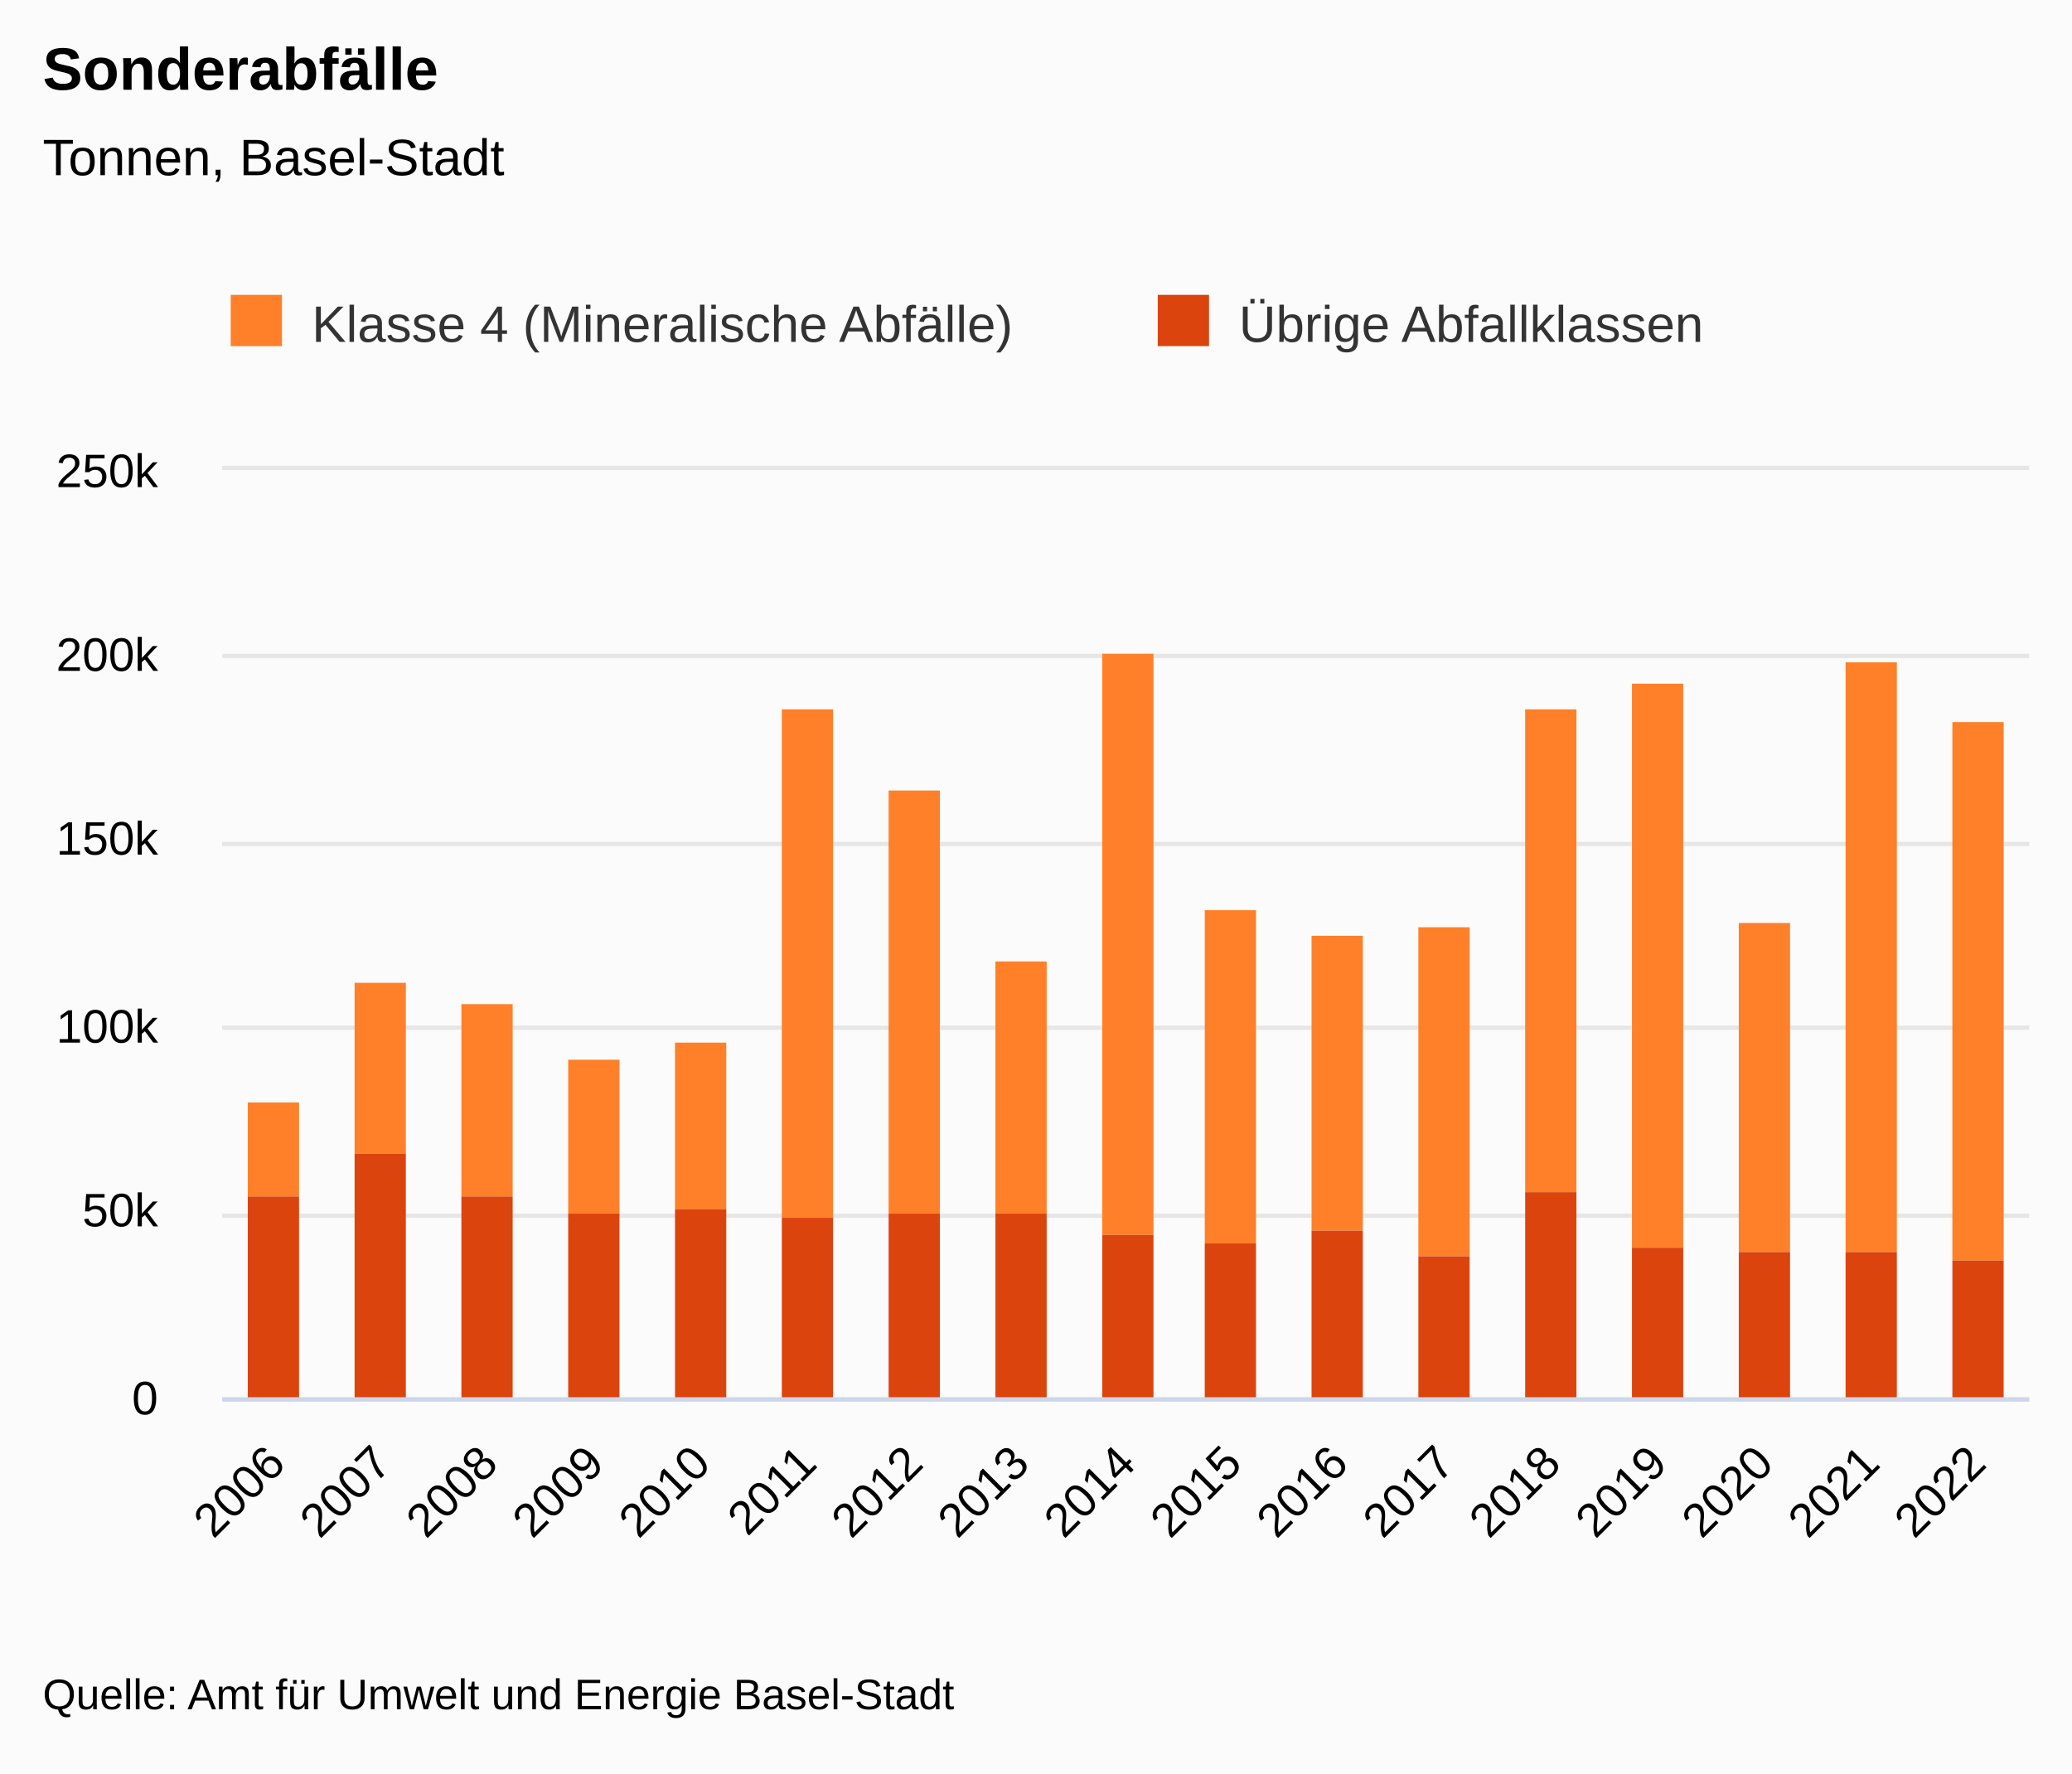
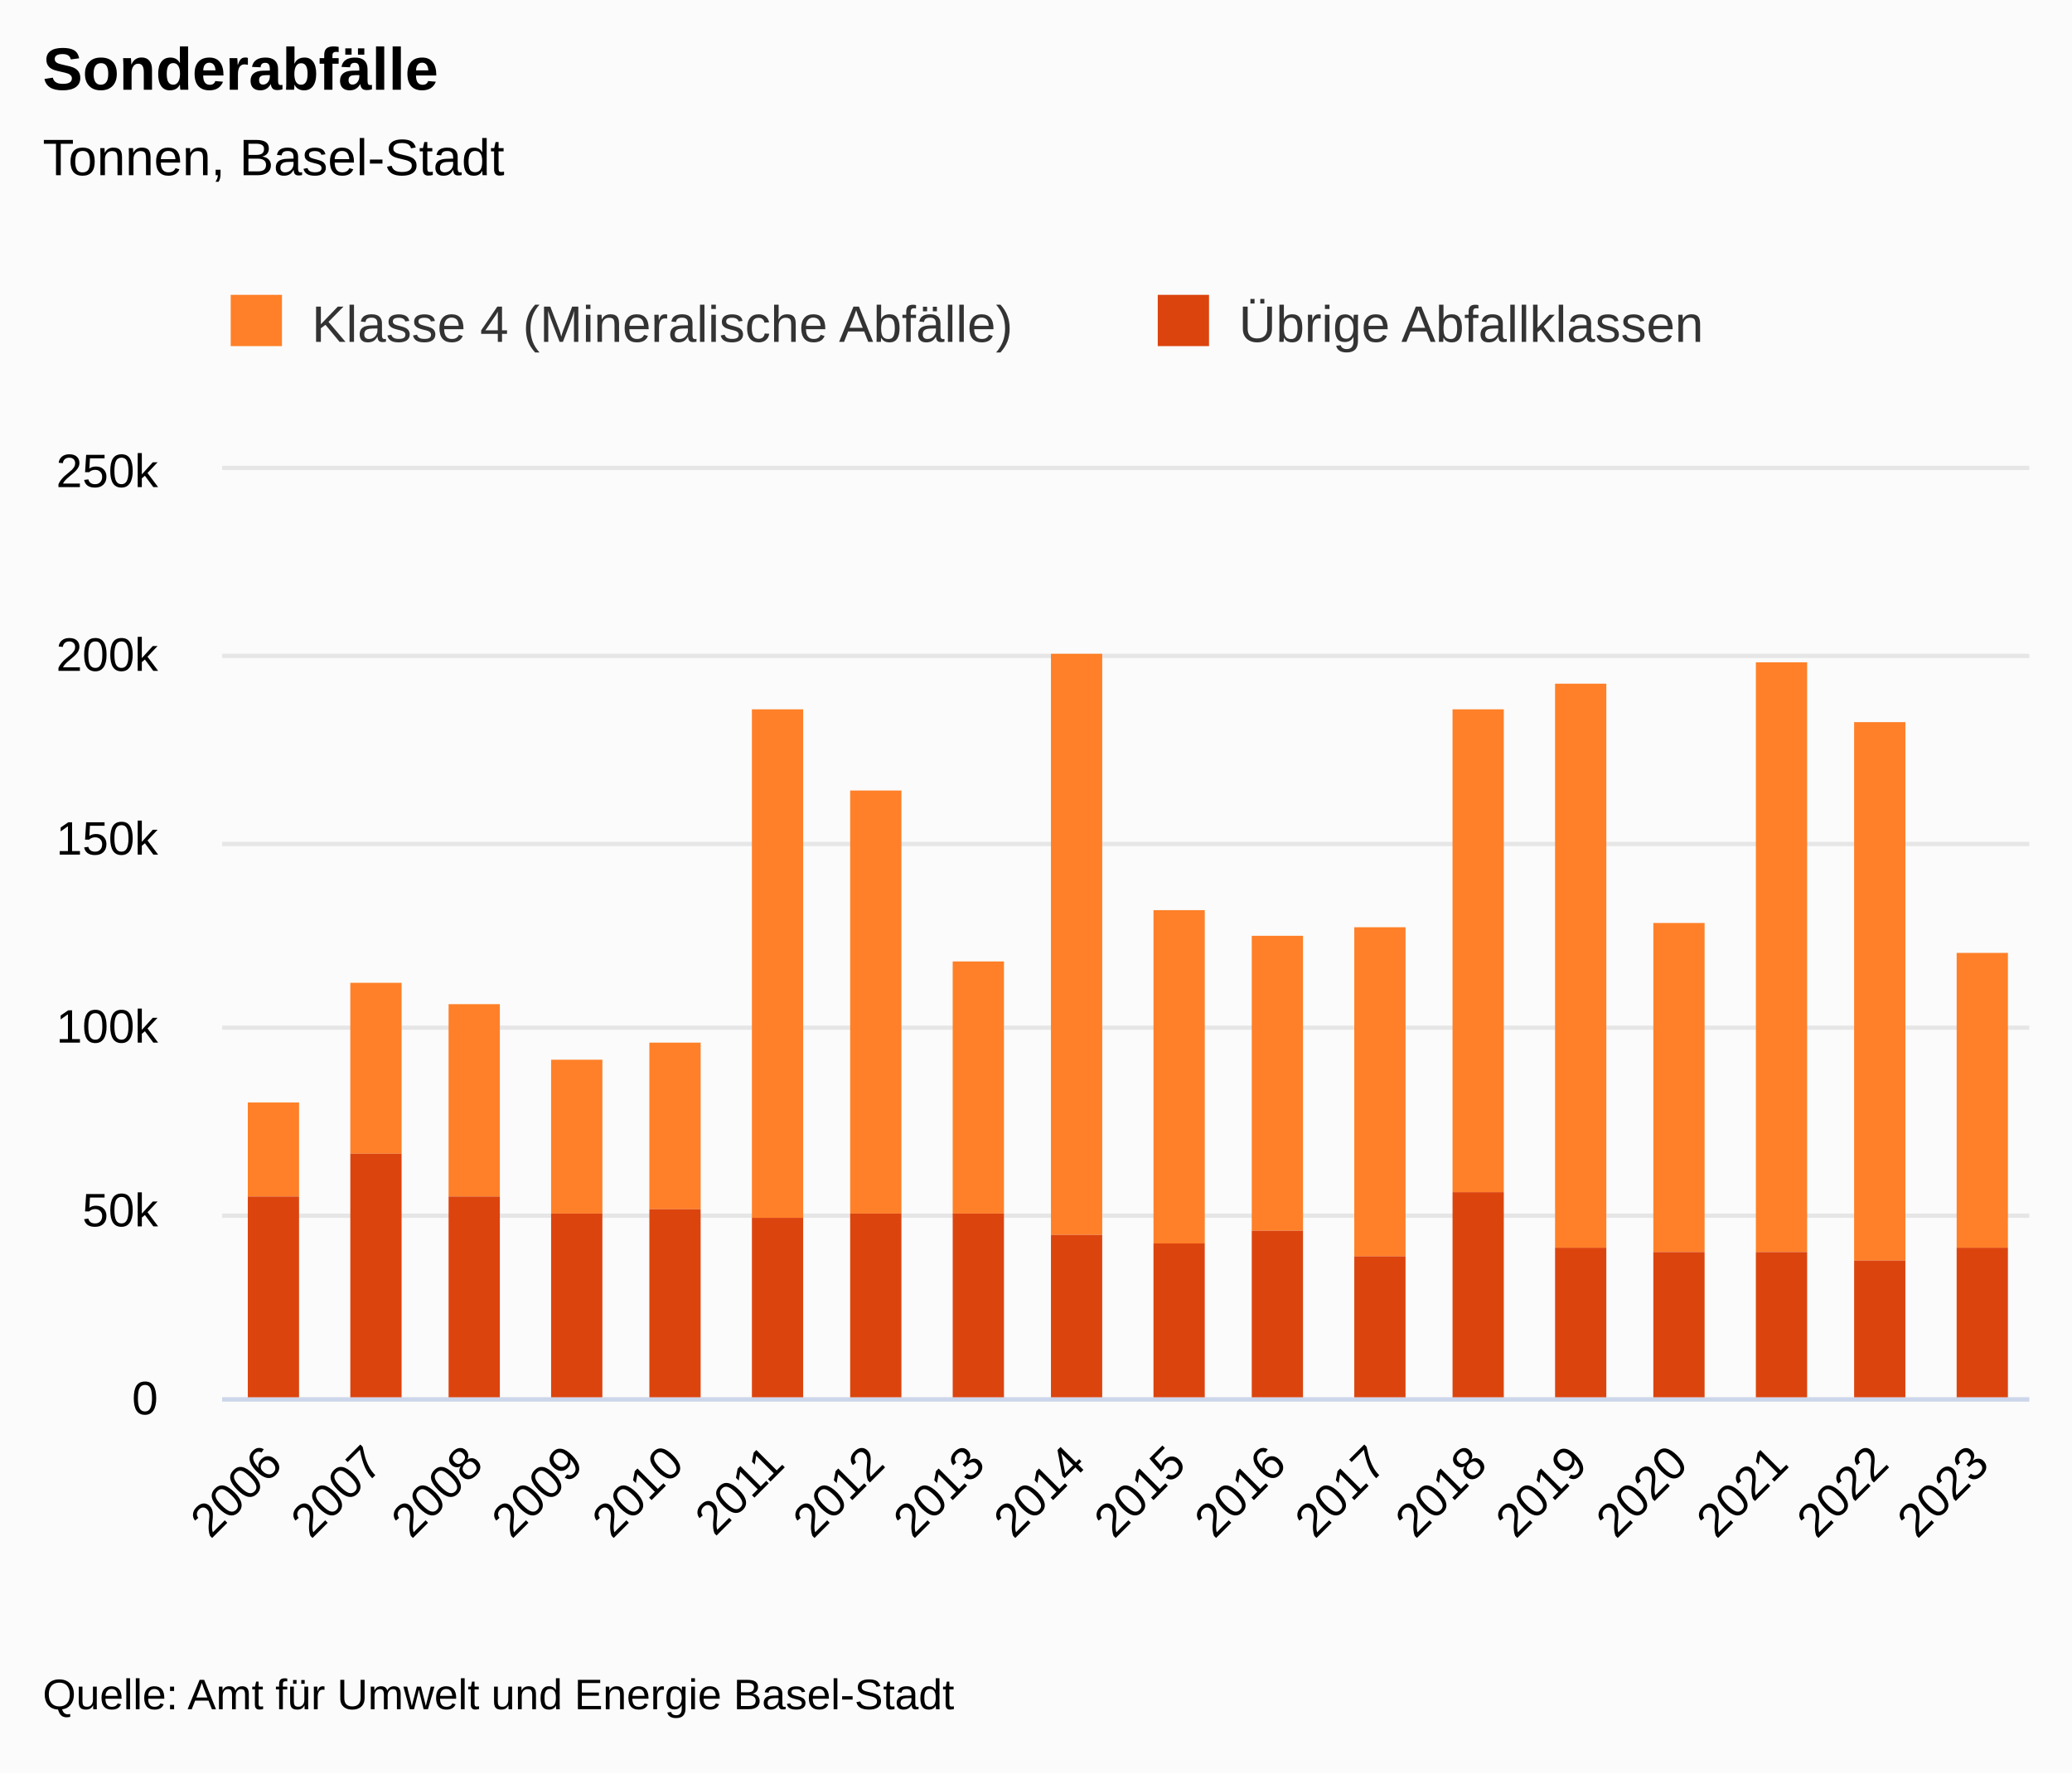
<svg xmlns="http://www.w3.org/2000/svg" version="1.1" class="highcharts-root" style="font-family:&quot;Lucida Grande&quot;, &quot;Lucida Sans Unicode&quot;, Arial, Helvetica, sans-serif;font-size:12px;" viewBox="0 0 485 415">
  <defs>
-     <clipPath id="highcharts-xcu5vql-42-">
+     <clipPath id="highcharts-yvpym43-44-">
      <rect x="0" y="0" width="423" height="217" fill="none" />
    </clipPath>
-     <clipPath id="highcharts-xcu5vql-60-">
+     <clipPath id="highcharts-yvpym43-63-">
      <rect x="0" y="0" width="423" height="217" fill="none" />
    </clipPath>
-     <clipPath id="highcharts-xcu5vql-78-">
+     <clipPath id="highcharts-yvpym43-82-">
      <rect x="52" y="110" width="423" height="217" fill="none" />
    </clipPath>
  </defs>
  <rect fill="#fbfbfb" class="highcharts-background" x="0" y="0" width="485" height="415" rx="0" ry="0" />
  <rect fill="none" class="highcharts-plot-background" x="52" y="110" width="423" height="217" />
  <g class="highcharts-label" transform="translate(10,449)">
    <text x="0" data-z-index="1" style="cursor:pointer;" y="0">
      <tspan>&gt; Indikator-Details</tspan>
    </text>
  </g>
  <g class="highcharts-label" transform="translate(10,449)">
    <text x="0" data-z-index="1" style="cursor:pointer;" y="0">
      <tspan>&gt; Indikator-Details</tspan>
    </text>
  </g>
  <g class="highcharts-pane-group" data-z-index="0" />
  <g class="highcharts-plot-lines-0" data-z-index="0">
    <path fill="none" class="highcharts-plot-line " />
    <path fill="none" class="highcharts-plot-line " />
    <path fill="none" class="highcharts-plot-line " />
    <path fill="none" class="highcharts-plot-line " />
    <path fill="none" class="highcharts-plot-line " />
    <path fill="none" class="highcharts-plot-line " />
    <path fill="none" class="highcharts-plot-line " />
    <path fill="none" class="highcharts-plot-line " />
    <path fill="none" class="highcharts-plot-line " />
    <path fill="none" class="highcharts-plot-line " />
    <path fill="none" class="highcharts-plot-line " />
  </g>
-   <g class="highcharts-plot-lines-0" data-z-index="0">
-     <path fill="none" class="highcharts-plot-line " />
-     <path fill="none" class="highcharts-plot-line " />
-     <path fill="none" class="highcharts-plot-line " />
-     <path fill="none" class="highcharts-plot-line " />
-     <path fill="none" class="highcharts-plot-line " />
-     <path fill="none" class="highcharts-plot-line " />
-     <path fill="none" class="highcharts-plot-line " />
-     <path fill="none" class="highcharts-plot-line " />
-     <path fill="none" class="highcharts-plot-line " />
-     <path fill="none" class="highcharts-plot-line " />
-     <path fill="none" class="highcharts-plot-line " />
-   </g>
  <g class="highcharts-grid highcharts-xaxis-grid" data-z-index="1">
-     <path fill="none" data-z-index="1" class="highcharts-grid-line" d="M 76.5 110 L 76.5 327" opacity="1" />
-     <path fill="none" data-z-index="1" class="highcharts-grid-line" d="M 101.5 110 L 101.5 327" opacity="1" />
-     <path fill="none" data-z-index="1" class="highcharts-grid-line" d="M 126.5 110 L 126.5 327" opacity="1" />
-     <path fill="none" data-z-index="1" class="highcharts-grid-line" d="M 151.5 110 L 151.5 327" opacity="1" />
-     <path fill="none" data-z-index="1" class="highcharts-grid-line" d="M 175.5 110 L 175.5 327" opacity="1" />
-     <path fill="none" data-z-index="1" class="highcharts-grid-line" d="M 200.5 110 L 200.5 327" opacity="1" />
-     <path fill="none" data-z-index="1" class="highcharts-grid-line" d="M 225.5 110 L 225.5 327" opacity="1" />
-     <path fill="none" data-z-index="1" class="highcharts-grid-line" d="M 250.5 110 L 250.5 327" opacity="1" />
-     <path fill="none" data-z-index="1" class="highcharts-grid-line" d="M 275.5 110 L 275.5 327" opacity="1" />
-     <path fill="none" data-z-index="1" class="highcharts-grid-line" d="M 300.5 110 L 300.5 327" opacity="1" />
-     <path fill="none" data-z-index="1" class="highcharts-grid-line" d="M 325.5 110 L 325.5 327" opacity="1" />
-     <path fill="none" data-z-index="1" class="highcharts-grid-line" d="M 350.5 110 L 350.5 327" opacity="1" />
-     <path fill="none" data-z-index="1" class="highcharts-grid-line" d="M 374.5 110 L 374.5 327" opacity="1" />
-     <path fill="none" data-z-index="1" class="highcharts-grid-line" d="M 399.5 110 L 399.5 327" opacity="1" />
-     <path fill="none" data-z-index="1" class="highcharts-grid-line" d="M 424.5 110 L 424.5 327" opacity="1" />
-     <path fill="none" data-z-index="1" class="highcharts-grid-line" d="M 449.5 110 L 449.5 327" opacity="1" />
+     <path fill="none" data-z-index="1" class="highcharts-grid-line" d="M 75.5 110 L 75.5 327" opacity="1" />
+     <path fill="none" data-z-index="1" class="highcharts-grid-line" d="M 98.5 110 L 98.5 327" opacity="1" />
+     <path fill="none" data-z-index="1" class="highcharts-grid-line" d="M 122.5 110 L 122.5 327" opacity="1" />
+     <path fill="none" data-z-index="1" class="highcharts-grid-line" d="M 145.5 110 L 145.5 327" opacity="1" />
+     <path fill="none" data-z-index="1" class="highcharts-grid-line" d="M 169.5 110 L 169.5 327" opacity="1" />
+     <path fill="none" data-z-index="1" class="highcharts-grid-line" d="M 192.5 110 L 192.5 327" opacity="1" />
+     <path fill="none" data-z-index="1" class="highcharts-grid-line" d="M 216.5 110 L 216.5 327" opacity="1" />
+     <path fill="none" data-z-index="1" class="highcharts-grid-line" d="M 239.5 110 L 239.5 327" opacity="1" />
+     <path fill="none" data-z-index="1" class="highcharts-grid-line" d="M 263.5 110 L 263.5 327" opacity="1" />
+     <path fill="none" data-z-index="1" class="highcharts-grid-line" d="M 286.5 110 L 286.5 327" opacity="1" />
+     <path fill="none" data-z-index="1" class="highcharts-grid-line" d="M 310.5 110 L 310.5 327" opacity="1" />
+     <path fill="none" data-z-index="1" class="highcharts-grid-line" d="M 333.5 110 L 333.5 327" opacity="1" />
+     <path fill="none" data-z-index="1" class="highcharts-grid-line" d="M 357.5 110 L 357.5 327" opacity="1" />
+     <path fill="none" data-z-index="1" class="highcharts-grid-line" d="M 380.5 110 L 380.5 327" opacity="1" />
+     <path fill="none" data-z-index="1" class="highcharts-grid-line" d="M 404.5 110 L 404.5 327" opacity="1" />
+     <path fill="none" data-z-index="1" class="highcharts-grid-line" d="M 427.5 110 L 427.5 327" opacity="1" />
+     <path fill="none" data-z-index="1" class="highcharts-grid-line" d="M 451.5 110 L 451.5 327" opacity="1" />
    <path fill="none" data-z-index="1" class="highcharts-grid-line" d="M 474.5 110 L 474.5 327" opacity="1" />
    <path fill="none" data-z-index="1" class="highcharts-grid-line" d="M 51.5 110 L 51.5 327" opacity="1" />
  </g>
  <g class="highcharts-grid highcharts-yaxis-grid" data-z-index="1">
    <path fill="none" stroke="#e6e6e6" stroke-width="1" data-z-index="1" class="highcharts-grid-line" d="M 52 327.5 L 475 327.5" opacity="1" />
    <path fill="none" stroke="#e6e6e6" stroke-width="1" data-z-index="1" class="highcharts-grid-line" d="M 52 284.5 L 475 284.5" opacity="1" />
    <path fill="none" stroke="#e6e6e6" stroke-width="1" data-z-index="1" class="highcharts-grid-line" d="M 52 240.5 L 475 240.5" opacity="1" />
    <path fill="none" stroke="#e6e6e6" stroke-width="1" data-z-index="1" class="highcharts-grid-line" d="M 52 197.5 L 475 197.5" opacity="1" />
    <path fill="none" stroke="#e6e6e6" stroke-width="1" data-z-index="1" class="highcharts-grid-line" d="M 52 153.5 L 475 153.5" opacity="1" />
    <path fill="none" stroke="#e6e6e6" stroke-width="1" data-z-index="1" class="highcharts-grid-line" d="M 52 109.5 L 475 109.5" opacity="1" />
  </g>
  <g class="highcharts-grid highcharts-yaxis-grid" data-z-index="1" />
  <rect fill="none" class="highcharts-plot-border" data-z-index="1" x="52" y="110" width="423" height="217" />
  <g class="highcharts-axis highcharts-xaxis" data-z-index="2">
    <path fill="none" class="highcharts-axis-line" stroke="#ccd6eb" stroke-width="1" data-z-index="7" d="M 52 327.5 L 475 327.5" />
  </g>
  <g class="highcharts-axis highcharts-yaxis" data-z-index="2">
    <path fill="none" class="highcharts-axis-line" data-z-index="7" d="M 52 110 L 52 327" />
  </g>
  <g class="highcharts-axis highcharts-yaxis" data-z-index="2">
    <path fill="none" class="highcharts-axis-line" data-z-index="7" d="M 475 110 L 475 327" />
  </g>
  <g class="highcharts-series-group" data-z-index="3">
-     <g class="highcharts-series highcharts-series-0 highcharts-column-series" data-z-index="0.1" opacity="1" transform="translate(52,110) scale(1 1)" clip-path="url(#highcharts-xcu5vql-60-)">
+     <g class="highcharts-series highcharts-series-0 highcharts-column-series" data-z-index="0.1" opacity="1" transform="translate(52,110) scale(1 1)" clip-path="url(#highcharts-yvpym43-63-)">
      <rect x="6" y="148" width="12" height="22" fill="#FF8028" opacity="1" class="highcharts-point" />
-       <rect x="31" y="120" width="12" height="40" fill="#FF8028" opacity="1" class="highcharts-point" />
-       <rect x="56" y="125" width="12" height="45" fill="#FF8028" opacity="1" class="highcharts-point" />
-       <rect x="81" y="138" width="12" height="36" fill="#FF8028" opacity="1" class="highcharts-point" />
-       <rect x="106" y="134" width="12" height="39" fill="#FF8028" opacity="1" class="highcharts-point" />
-       <rect x="131" y="56" width="12" height="119" fill="#FF8028" opacity="1" class="highcharts-point" />
-       <rect x="156" y="75" width="12" height="99" fill="#FF8028" opacity="1" class="highcharts-point" />
-       <rect x="181" y="115" width="12" height="59" fill="#FF8028" opacity="1" class="highcharts-point" />
-       <rect x="206" y="43" width="12" height="136" fill="#FF8028" opacity="1" class="highcharts-point" />
-       <rect x="230" y="103" width="12" height="78" fill="#FF8028" opacity="1" class="highcharts-point" />
-       <rect x="255" y="109" width="12" height="69" fill="#FF8028" opacity="1" class="highcharts-point" />
-       <rect x="280" y="107" width="12" height="77" fill="#FF8028" opacity="1" class="highcharts-point" />
-       <rect x="305" y="56" width="12" height="113" fill="#FF8028" opacity="1" class="highcharts-point" />
-       <rect x="330" y="50" width="12" height="132" fill="#FF8028" opacity="1" class="highcharts-point" />
-       <rect x="355" y="106" width="12" height="77" fill="#FF8028" opacity="1" class="highcharts-point" />
-       <rect x="380" y="45" width="12" height="138" fill="#FF8028" opacity="1" class="highcharts-point" />
-       <rect x="405" y="59" width="12" height="126" fill="#FF8028" opacity="1" class="highcharts-point" />
+       <rect x="30" y="120" width="12" height="40" fill="#FF8028" opacity="1" class="highcharts-point" />
+       <rect x="53" y="125" width="12" height="45" fill="#FF8028" opacity="1" class="highcharts-point" />
+       <rect x="77" y="138" width="12" height="36" fill="#FF8028" opacity="1" class="highcharts-point" />
+       <rect x="100" y="134" width="12" height="39" fill="#FF8028" opacity="1" class="highcharts-point" />
+       <rect x="124" y="56" width="12" height="119" fill="#FF8028" opacity="1" class="highcharts-point" />
+       <rect x="147" y="75" width="12" height="99" fill="#FF8028" opacity="1" class="highcharts-point" />
+       <rect x="171" y="115" width="12" height="59" fill="#FF8028" opacity="1" class="highcharts-point" />
+       <rect x="194" y="43" width="12" height="136" fill="#FF8028" opacity="1" class="highcharts-point" />
+       <rect x="218" y="103" width="12" height="78" fill="#FF8028" opacity="1" class="highcharts-point" />
+       <rect x="241" y="109" width="12" height="69" fill="#FF8028" opacity="1" class="highcharts-point" />
+       <rect x="265" y="107" width="12" height="77" fill="#FF8028" opacity="1" class="highcharts-point" />
+       <rect x="288" y="56" width="12" height="113" fill="#FF8028" opacity="1" class="highcharts-point" />
+       <rect x="312" y="50" width="12" height="132" fill="#FF8028" opacity="1" class="highcharts-point" />
+       <rect x="335" y="106" width="12" height="77" fill="#FF8028" opacity="1" class="highcharts-point" />
+       <rect x="359" y="45" width="12" height="138" fill="#FF8028" opacity="1" class="highcharts-point" />
+       <rect x="382" y="59" width="12" height="126" fill="#FF8028" opacity="1" class="highcharts-point" />
+       <rect x="406" y="113" width="12" height="69" fill="#FF8028" opacity="1" class="highcharts-point" />
    </g>
    <g class="highcharts-markers highcharts-series-0 highcharts-column-series" data-z-index="0.1" opacity="1" transform="translate(52,110) scale(1 1)" clip-path="none" />
-     <g class="highcharts-series highcharts-series-1 highcharts-column-series" data-z-index="0.1" opacity="1" transform="translate(52,110) scale(1 1)" clip-path="url(#highcharts-xcu5vql-60-)">
+     <g class="highcharts-series highcharts-series-1 highcharts-column-series" data-z-index="0.1" opacity="1" transform="translate(52,110) scale(1 1)" clip-path="url(#highcharts-yvpym43-63-)">
      <rect x="6" y="170" width="12" height="48" fill="#DC440E" opacity="1" class="highcharts-point" />
-       <rect x="31" y="160" width="12" height="58" fill="#DC440E" opacity="1" class="highcharts-point" />
-       <rect x="56" y="170" width="12" height="48" fill="#DC440E" opacity="1" class="highcharts-point" />
-       <rect x="81" y="174" width="12" height="44" fill="#DC440E" opacity="1" class="highcharts-point" />
-       <rect x="106" y="173" width="12" height="45" fill="#DC440E" opacity="1" class="highcharts-point" />
-       <rect x="131" y="175" width="12" height="43" fill="#DC440E" opacity="1" class="highcharts-point" />
-       <rect x="156" y="174" width="12" height="44" fill="#DC440E" opacity="1" class="highcharts-point" />
-       <rect x="181" y="174" width="12" height="44" fill="#DC440E" opacity="1" class="highcharts-point" />
-       <rect x="206" y="179" width="12" height="39" fill="#DC440E" opacity="1" class="highcharts-point" />
-       <rect x="230" y="181" width="12" height="37" fill="#DC440E" opacity="1" class="highcharts-point" />
-       <rect x="255" y="178" width="12" height="40" fill="#DC440E" opacity="1" class="highcharts-point" />
-       <rect x="280" y="184" width="12" height="34" fill="#DC440E" opacity="1" class="highcharts-point" />
-       <rect x="305" y="169" width="12" height="49" fill="#DC440E" opacity="1" class="highcharts-point" />
-       <rect x="330" y="182" width="12" height="36" fill="#DC440E" opacity="1" class="highcharts-point" />
-       <rect x="355" y="183" width="12" height="35" fill="#DC440E" opacity="1" class="highcharts-point" />
-       <rect x="380" y="183" width="12" height="35" fill="#DC440E" opacity="1" class="highcharts-point" />
-       <rect x="405" y="185" width="12" height="33" fill="#DC440E" opacity="1" class="highcharts-point" />
+       <rect x="30" y="160" width="12" height="58" fill="#DC440E" opacity="1" class="highcharts-point" />
+       <rect x="53" y="170" width="12" height="48" fill="#DC440E" opacity="1" class="highcharts-point" />
+       <rect x="77" y="174" width="12" height="44" fill="#DC440E" opacity="1" class="highcharts-point" />
+       <rect x="100" y="173" width="12" height="45" fill="#DC440E" opacity="1" class="highcharts-point" />
+       <rect x="124" y="175" width="12" height="43" fill="#DC440E" opacity="1" class="highcharts-point" />
+       <rect x="147" y="174" width="12" height="44" fill="#DC440E" opacity="1" class="highcharts-point" />
+       <rect x="171" y="174" width="12" height="44" fill="#DC440E" opacity="1" class="highcharts-point" />
+       <rect x="194" y="179" width="12" height="39" fill="#DC440E" opacity="1" class="highcharts-point" />
+       <rect x="218" y="181" width="12" height="37" fill="#DC440E" opacity="1" class="highcharts-point" />
+       <rect x="241" y="178" width="12" height="40" fill="#DC440E" opacity="1" class="highcharts-point" />
+       <rect x="265" y="184" width="12" height="34" fill="#DC440E" opacity="1" class="highcharts-point" />
+       <rect x="288" y="169" width="12" height="49" fill="#DC440E" opacity="1" class="highcharts-point" />
+       <rect x="312" y="182" width="12" height="36" fill="#DC440E" opacity="1" class="highcharts-point" />
+       <rect x="335" y="183" width="12" height="35" fill="#DC440E" opacity="1" class="highcharts-point" />
+       <rect x="359" y="183" width="12" height="35" fill="#DC440E" opacity="1" class="highcharts-point" />
+       <rect x="382" y="185" width="12" height="33" fill="#DC440E" opacity="1" class="highcharts-point" />
+       <rect x="406" y="182" width="12" height="36" fill="#DC440E" opacity="1" class="highcharts-point" />
    </g>
    <g class="highcharts-markers highcharts-series-1 highcharts-column-series" data-z-index="0.1" opacity="1" transform="translate(52,110) scale(1 1)" clip-path="none" />
  </g>
  <text x="10" text-anchor="start" class="highcharts-title" data-z-index="4" style="color:#000000;font-size:1.167em;font-weight:bold;fill:#000000;" y="21">
    <tspan>Sonderabfälle</tspan>
  </text>
  <text x="10" text-anchor="start" class="highcharts-subtitle" data-z-index="4" style="color:#000000;font-size:1em;fill:#000000;" y="41">
    <tspan>Tonnen, Basel-Stadt</tspan>
  </text>
  <text x="10" text-anchor="start" class="highcharts-caption" data-z-index="4" style="color:#666666;fill:#666666;" y="377" />
  <g class="highcharts-axis-labels highcharts-xaxis-labels" data-z-index="7">
-     <text x="67.27" style="color:#000000;cursor:default;font-size:0.917em;fill:#000000;" text-anchor="end" transform="translate(0,0) rotate(-45 67.2696 343)" y="343" opacity="1">2006</text>
-     <text x="92.152" style="color:#000000;cursor:default;font-size:0.917em;fill:#000000;" text-anchor="end" transform="translate(0,0) rotate(-45 92.15196 343)" y="343" opacity="1">2007</text>
-     <text x="117.034" style="color:#000000;cursor:default;font-size:0.917em;fill:#000000;" text-anchor="end" transform="translate(0,0) rotate(-45 117.0343 343)" y="343" opacity="1">2008</text>
-     <text x="141.917" style="color:#000000;cursor:default;font-size:0.917em;fill:#000000;" text-anchor="end" transform="translate(0,0) rotate(-45 141.9167 343)" y="343" opacity="1">2009</text>
-     <text x="166.799" style="color:#000000;cursor:default;font-size:0.917em;fill:#000000;" text-anchor="end" transform="translate(0,0) rotate(-45 166.799 343)" y="343" opacity="1">2010</text>
-     <text x="191.681" style="color:#000000;cursor:default;font-size:0.917em;fill:#000000;" text-anchor="end" transform="translate(0,0) rotate(-45 191.6814 343)" y="343" opacity="1">2011</text>
-     <text x="216.564" style="color:#000000;cursor:default;font-size:0.917em;fill:#000000;" text-anchor="end" transform="translate(0,0) rotate(-45 216.5637 343)" y="343" opacity="1">2012</text>
-     <text x="241.446" style="color:#000000;cursor:default;font-size:0.917em;fill:#000000;" text-anchor="end" transform="translate(0,0) rotate(-45 241.4461 343)" y="343" opacity="1">2013</text>
-     <text x="266.328" style="color:#000000;cursor:default;font-size:0.917em;fill:#000000;" text-anchor="end" transform="translate(0,0) rotate(-45 266.3284 343)" y="343" opacity="1">2014</text>
-     <text x="291.211" style="color:#000000;cursor:default;font-size:0.917em;fill:#000000;" text-anchor="end" transform="translate(0,0) rotate(-45 291.2108 343)" y="343" opacity="1">2015</text>
-     <text x="316.093" style="color:#000000;cursor:default;font-size:0.917em;fill:#000000;" text-anchor="end" transform="translate(0,0) rotate(-45 316.0931 343)" y="343" opacity="1">2016</text>
-     <text x="340.975" style="color:#000000;cursor:default;font-size:0.917em;fill:#000000;" text-anchor="end" transform="translate(0,0) rotate(-45 340.9755 343)" y="343" opacity="1">2017</text>
-     <text x="365.858" style="color:#000000;cursor:default;font-size:0.917em;fill:#000000;" text-anchor="end" transform="translate(0,0) rotate(-45 365.8578 343)" y="343" opacity="1">2018</text>
-     <text x="390.74" style="color:#000000;cursor:default;font-size:0.917em;fill:#000000;" text-anchor="end" transform="translate(0,0) rotate(-45 390.7402 343)" y="343" opacity="1">2019</text>
-     <text x="415.623" style="color:#000000;cursor:default;font-size:0.917em;fill:#000000;" text-anchor="end" transform="translate(0,0) rotate(-45 415.6225 343)" y="343" opacity="1">2020</text>
-     <text x="440.505" style="color:#000000;cursor:default;font-size:0.917em;fill:#000000;" text-anchor="end" transform="translate(0,0) rotate(-45 440.5049 343)" y="343" opacity="1">2021</text>
-     <text x="465.387" style="color:#000000;cursor:default;font-size:0.917em;fill:#000000;" text-anchor="end" transform="translate(0,0) rotate(-45 465.3873 343)" y="343" opacity="1">2022</text>
+     <text x="66.578" style="color:#000000;cursor:default;font-size:0.917em;fill:#000000;" text-anchor="end" transform="translate(0,0) rotate(-45 66.57843 343)" y="343" opacity="1">2006</text>
+     <text x="90.078" style="color:#000000;cursor:default;font-size:0.917em;fill:#000000;" text-anchor="end" transform="translate(0,0) rotate(-45 90.07843 343)" y="343" opacity="1">2007</text>
+     <text x="113.578" style="color:#000000;cursor:default;font-size:0.917em;fill:#000000;" text-anchor="end" transform="translate(0,0) rotate(-45 113.5784 343)" y="343" opacity="1">2008</text>
+     <text x="137.078" style="color:#000000;cursor:default;font-size:0.917em;fill:#000000;" text-anchor="end" transform="translate(0,0) rotate(-45 137.0784 343)" y="343" opacity="1">2009</text>
+     <text x="160.578" style="color:#000000;cursor:default;font-size:0.917em;fill:#000000;" text-anchor="end" transform="translate(0,0) rotate(-45 160.5784 343)" y="343" opacity="1">2010</text>
+     <text x="184.078" style="color:#000000;cursor:default;font-size:0.917em;fill:#000000;" text-anchor="end" transform="translate(0,0) rotate(-45 184.0784 343)" y="343" opacity="1">2011</text>
+     <text x="207.578" style="color:#000000;cursor:default;font-size:0.917em;fill:#000000;" text-anchor="end" transform="translate(0,0) rotate(-45 207.5784 343)" y="343" opacity="1">2012</text>
+     <text x="231.078" style="color:#000000;cursor:default;font-size:0.917em;fill:#000000;" text-anchor="end" transform="translate(0,0) rotate(-45 231.0784 343)" y="343" opacity="1">2013</text>
+     <text x="254.578" style="color:#000000;cursor:default;font-size:0.917em;fill:#000000;" text-anchor="end" transform="translate(0,0) rotate(-45 254.5784 343)" y="343" opacity="1">2014</text>
+     <text x="278.078" style="color:#000000;cursor:default;font-size:0.917em;fill:#000000;" text-anchor="end" transform="translate(0,0) rotate(-45 278.0784 343)" y="343" opacity="1">2015</text>
+     <text x="301.578" style="color:#000000;cursor:default;font-size:0.917em;fill:#000000;" text-anchor="end" transform="translate(0,0) rotate(-45 301.5784 343)" y="343" opacity="1">2016</text>
+     <text x="325.078" style="color:#000000;cursor:default;font-size:0.917em;fill:#000000;" text-anchor="end" transform="translate(0,0) rotate(-45 325.0784 343)" y="343" opacity="1">2017</text>
+     <text x="348.578" style="color:#000000;cursor:default;font-size:0.917em;fill:#000000;" text-anchor="end" transform="translate(0,0) rotate(-45 348.5784 343)" y="343" opacity="1">2018</text>
+     <text x="372.078" style="color:#000000;cursor:default;font-size:0.917em;fill:#000000;" text-anchor="end" transform="translate(0,0) rotate(-45 372.0784 343)" y="343" opacity="1">2019</text>
+     <text x="395.578" style="color:#000000;cursor:default;font-size:0.917em;fill:#000000;" text-anchor="end" transform="translate(0,0) rotate(-45 395.5784 343)" y="343" opacity="1">2020</text>
+     <text x="419.078" style="color:#000000;cursor:default;font-size:0.917em;fill:#000000;" text-anchor="end" transform="translate(0,0) rotate(-45 419.0784 343)" y="343" opacity="1">2021</text>
+     <text x="442.578" style="color:#000000;cursor:default;font-size:0.917em;fill:#000000;" text-anchor="end" transform="translate(0,0) rotate(-45 442.5784 343)" y="343" opacity="1">2022</text>
+     <text x="466.078" style="color:#000000;cursor:default;font-size:0.917em;fill:#000000;" text-anchor="end" transform="translate(0,0) rotate(-45 466.0784 343)" y="343" opacity="1">2023</text>
  </g>
  <g class="highcharts-axis-labels highcharts-yaxis-labels" data-z-index="7">
    <text x="37" style="color:#000000;cursor:default;font-size:0.917em;fill:#000000;" text-anchor="end" transform="translate(0,0)" y="331" opacity="1">0</text>
    <text x="37" style="color:#000000;cursor:default;font-size:0.917em;fill:#000000;" text-anchor="end" transform="translate(0,0)" y="287" opacity="1">50k</text>
    <text x="37" style="color:#000000;cursor:default;font-size:0.917em;fill:#000000;" text-anchor="end" transform="translate(0,0)" y="244" opacity="1">100k</text>
    <text x="37" style="color:#000000;cursor:default;font-size:0.917em;fill:#000000;" text-anchor="end" transform="translate(0,0)" y="200" opacity="1">150k</text>
    <text x="37" style="color:#000000;cursor:default;font-size:0.917em;fill:#000000;" text-anchor="end" transform="translate(0,0)" y="157" opacity="1">200k</text>
    <text x="37" style="color:#000000;cursor:default;font-size:0.917em;fill:#000000;" text-anchor="end" transform="translate(0,0)" y="114" opacity="1">250k</text>
  </g>
  <g class="highcharts-axis-labels highcharts-yaxis-labels" data-z-index="7" />
  <g class="highcharts-legend" data-z-index="7" transform="translate(40,58)">
    <rect fill="none" class="highcharts-legend-box" rx="0" ry="0" x="0" y="0" width="380" height="40" visibility="visible" />
    <g data-z-index="1">
      <g>
        <g class="highcharts-legend-item highcharts-column-series highcharts-color-undefined highcharts-series-0" data-z-index="1" transform="translate(12,7)">
          <text x="21" style="color:#333333;cursor:pointer;font-size:1em;font-weight:normal;fill:#333333;" text-anchor="start" data-z-index="2" y="15">
            <tspan>Klasse 4 (Mineralische Abfälle)</tspan>
          </text>
          <rect x="2" y="4" width="12" height="12" fill="#FF8028" class="highcharts-point" data-z-index="3" />
        </g>
        <g class="highcharts-legend-item highcharts-column-series highcharts-color-undefined highcharts-series-1" data-z-index="1" transform="translate(229,7)">
          <text x="21" y="15" style="color:#333333;cursor:pointer;font-size:1em;font-weight:normal;fill:#333333;" text-anchor="start" data-z-index="2">
            <tspan>Übrige Abfallklassen</tspan>
          </text>
          <rect x="2" y="4" width="12" height="12" fill="#DC440E" class="highcharts-point" data-z-index="3" />
        </g>
      </g>
    </g>
  </g>
  <text x="10" class="highcharts-credits" text-anchor="start" data-z-index="8" style="cursor:default;color:#000000;font-size:0.833em;fill:#000000;" y="400">
    <tspan>Quelle: Amt für Umwelt und Energie Basel-Stadt</tspan>
  </text>
-   <g class="highcharts-control-points" data-z-index="99" clip-path="url(#highcharts-xcu5vql-78-)" />
+   <g class="highcharts-control-points" data-z-index="99" clip-path="url(#highcharts-yvpym43-82-)" />
</svg>
